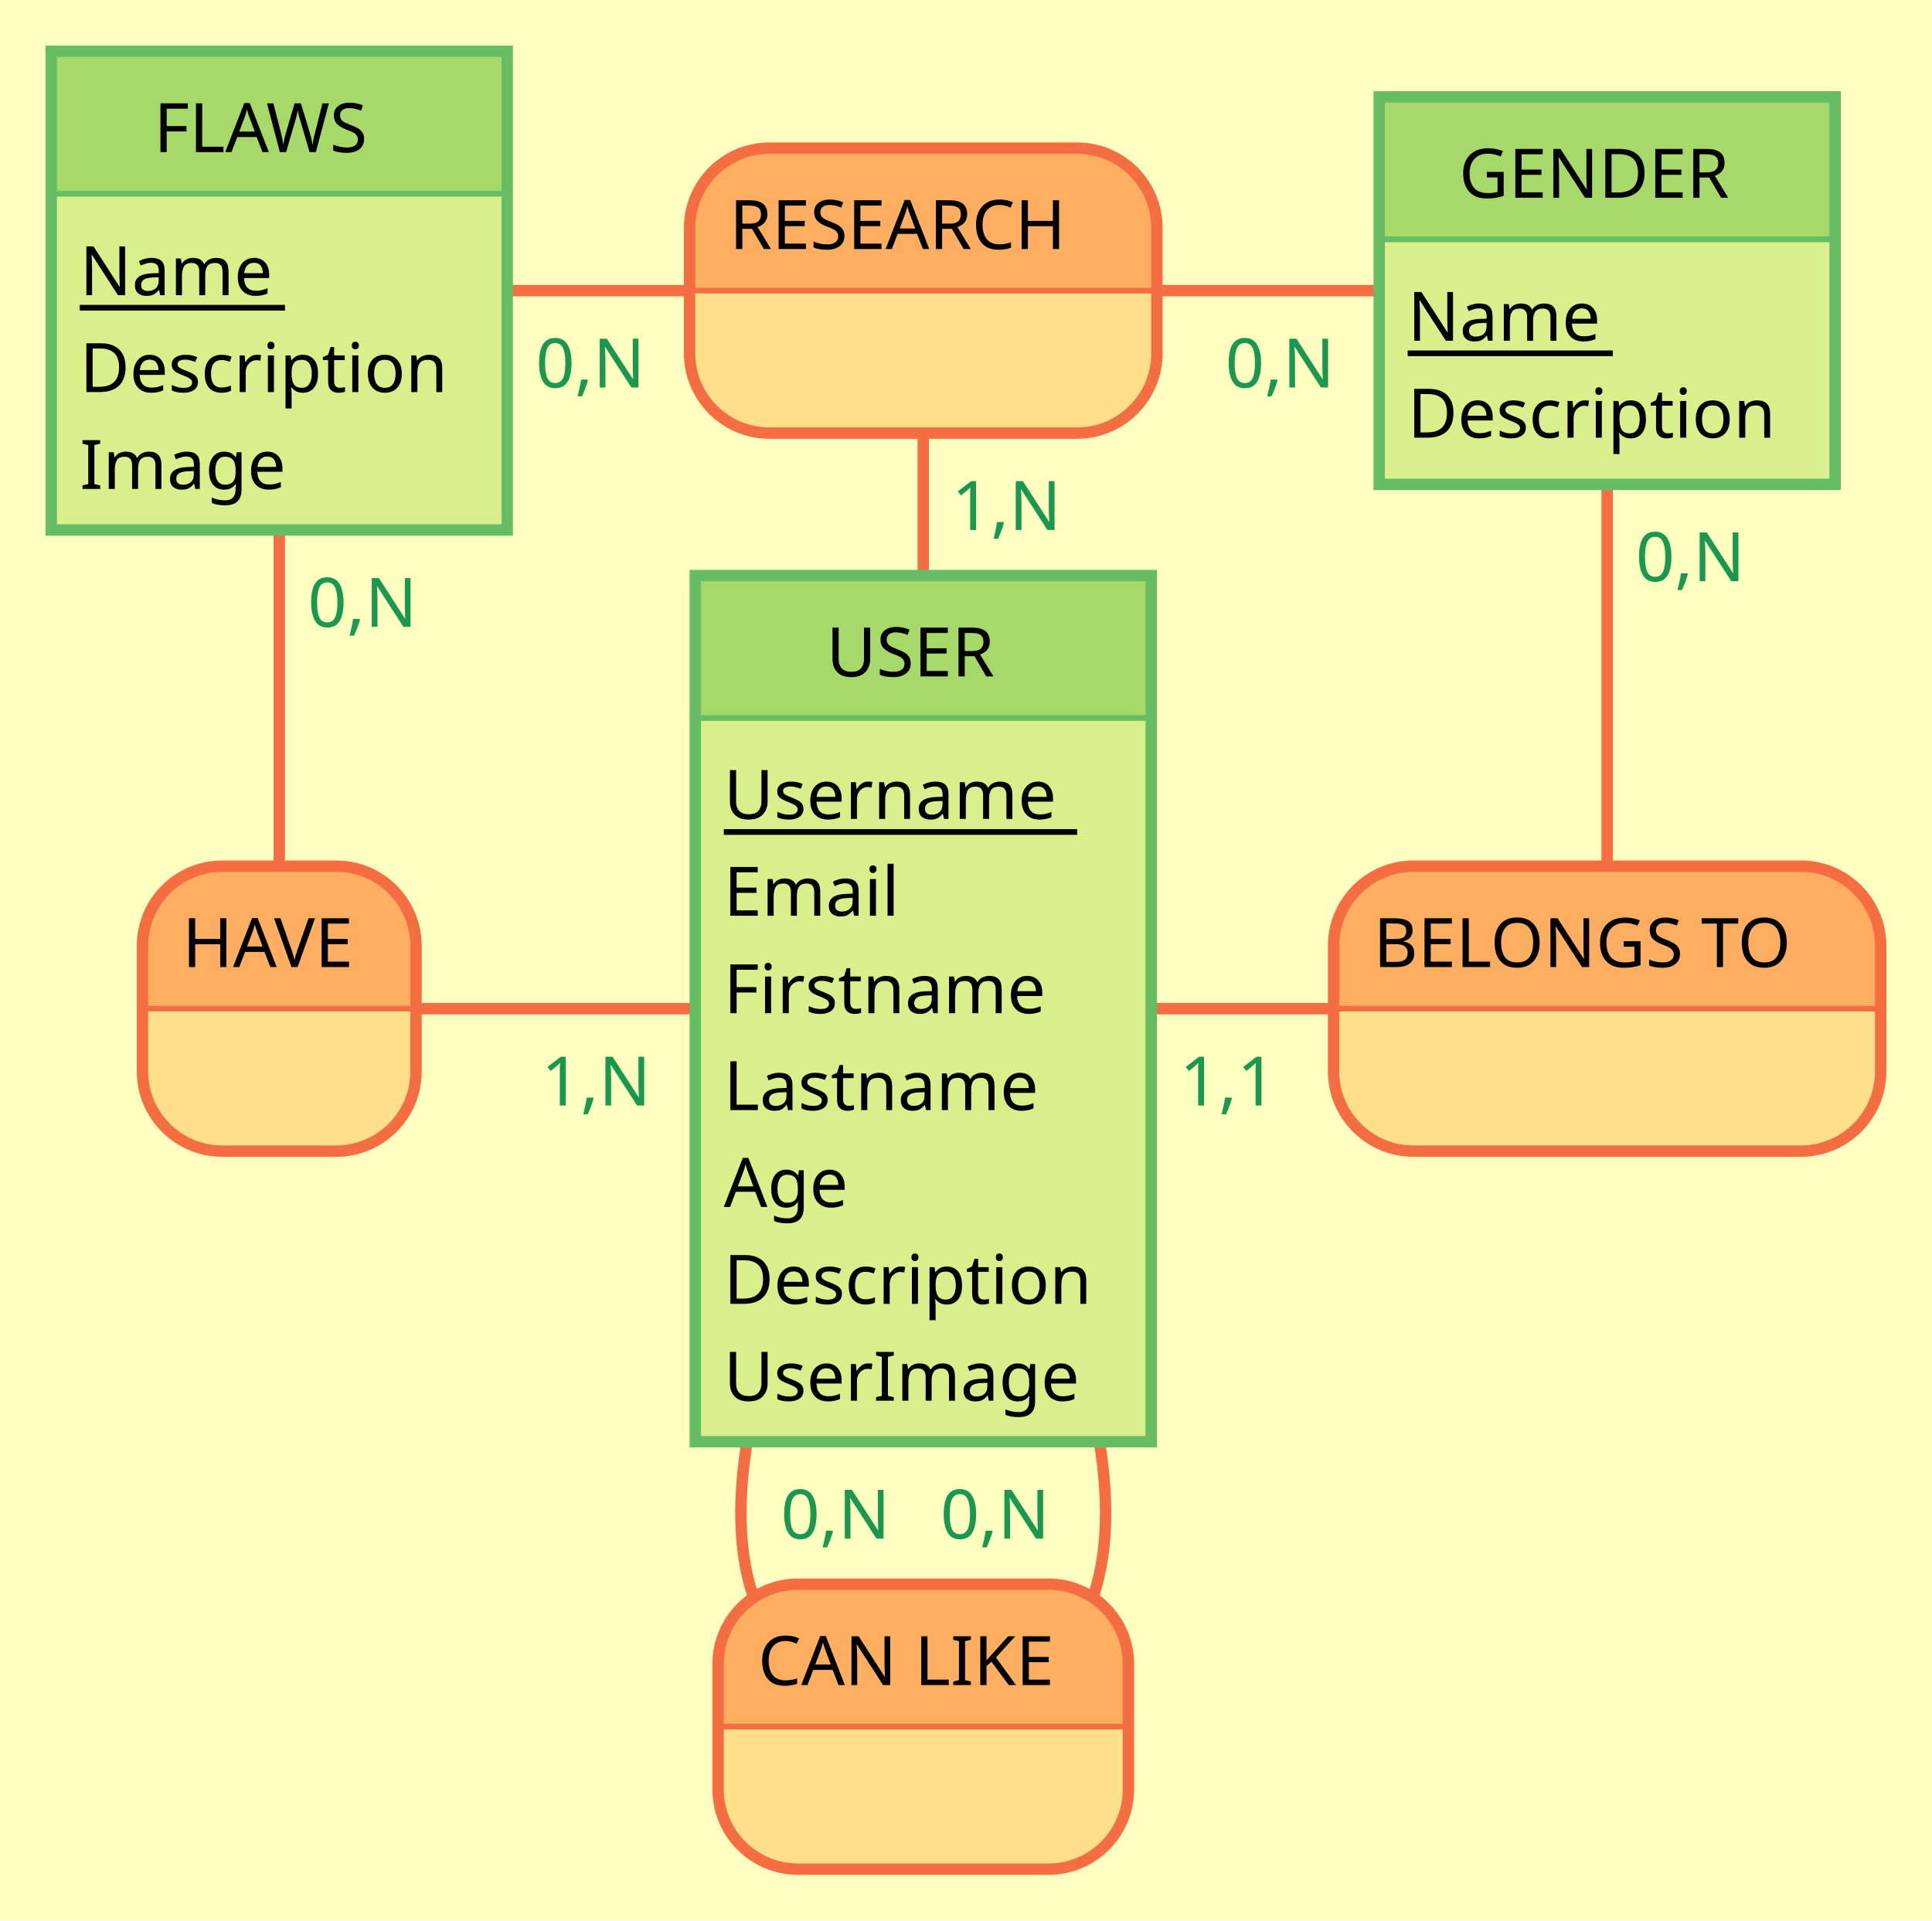
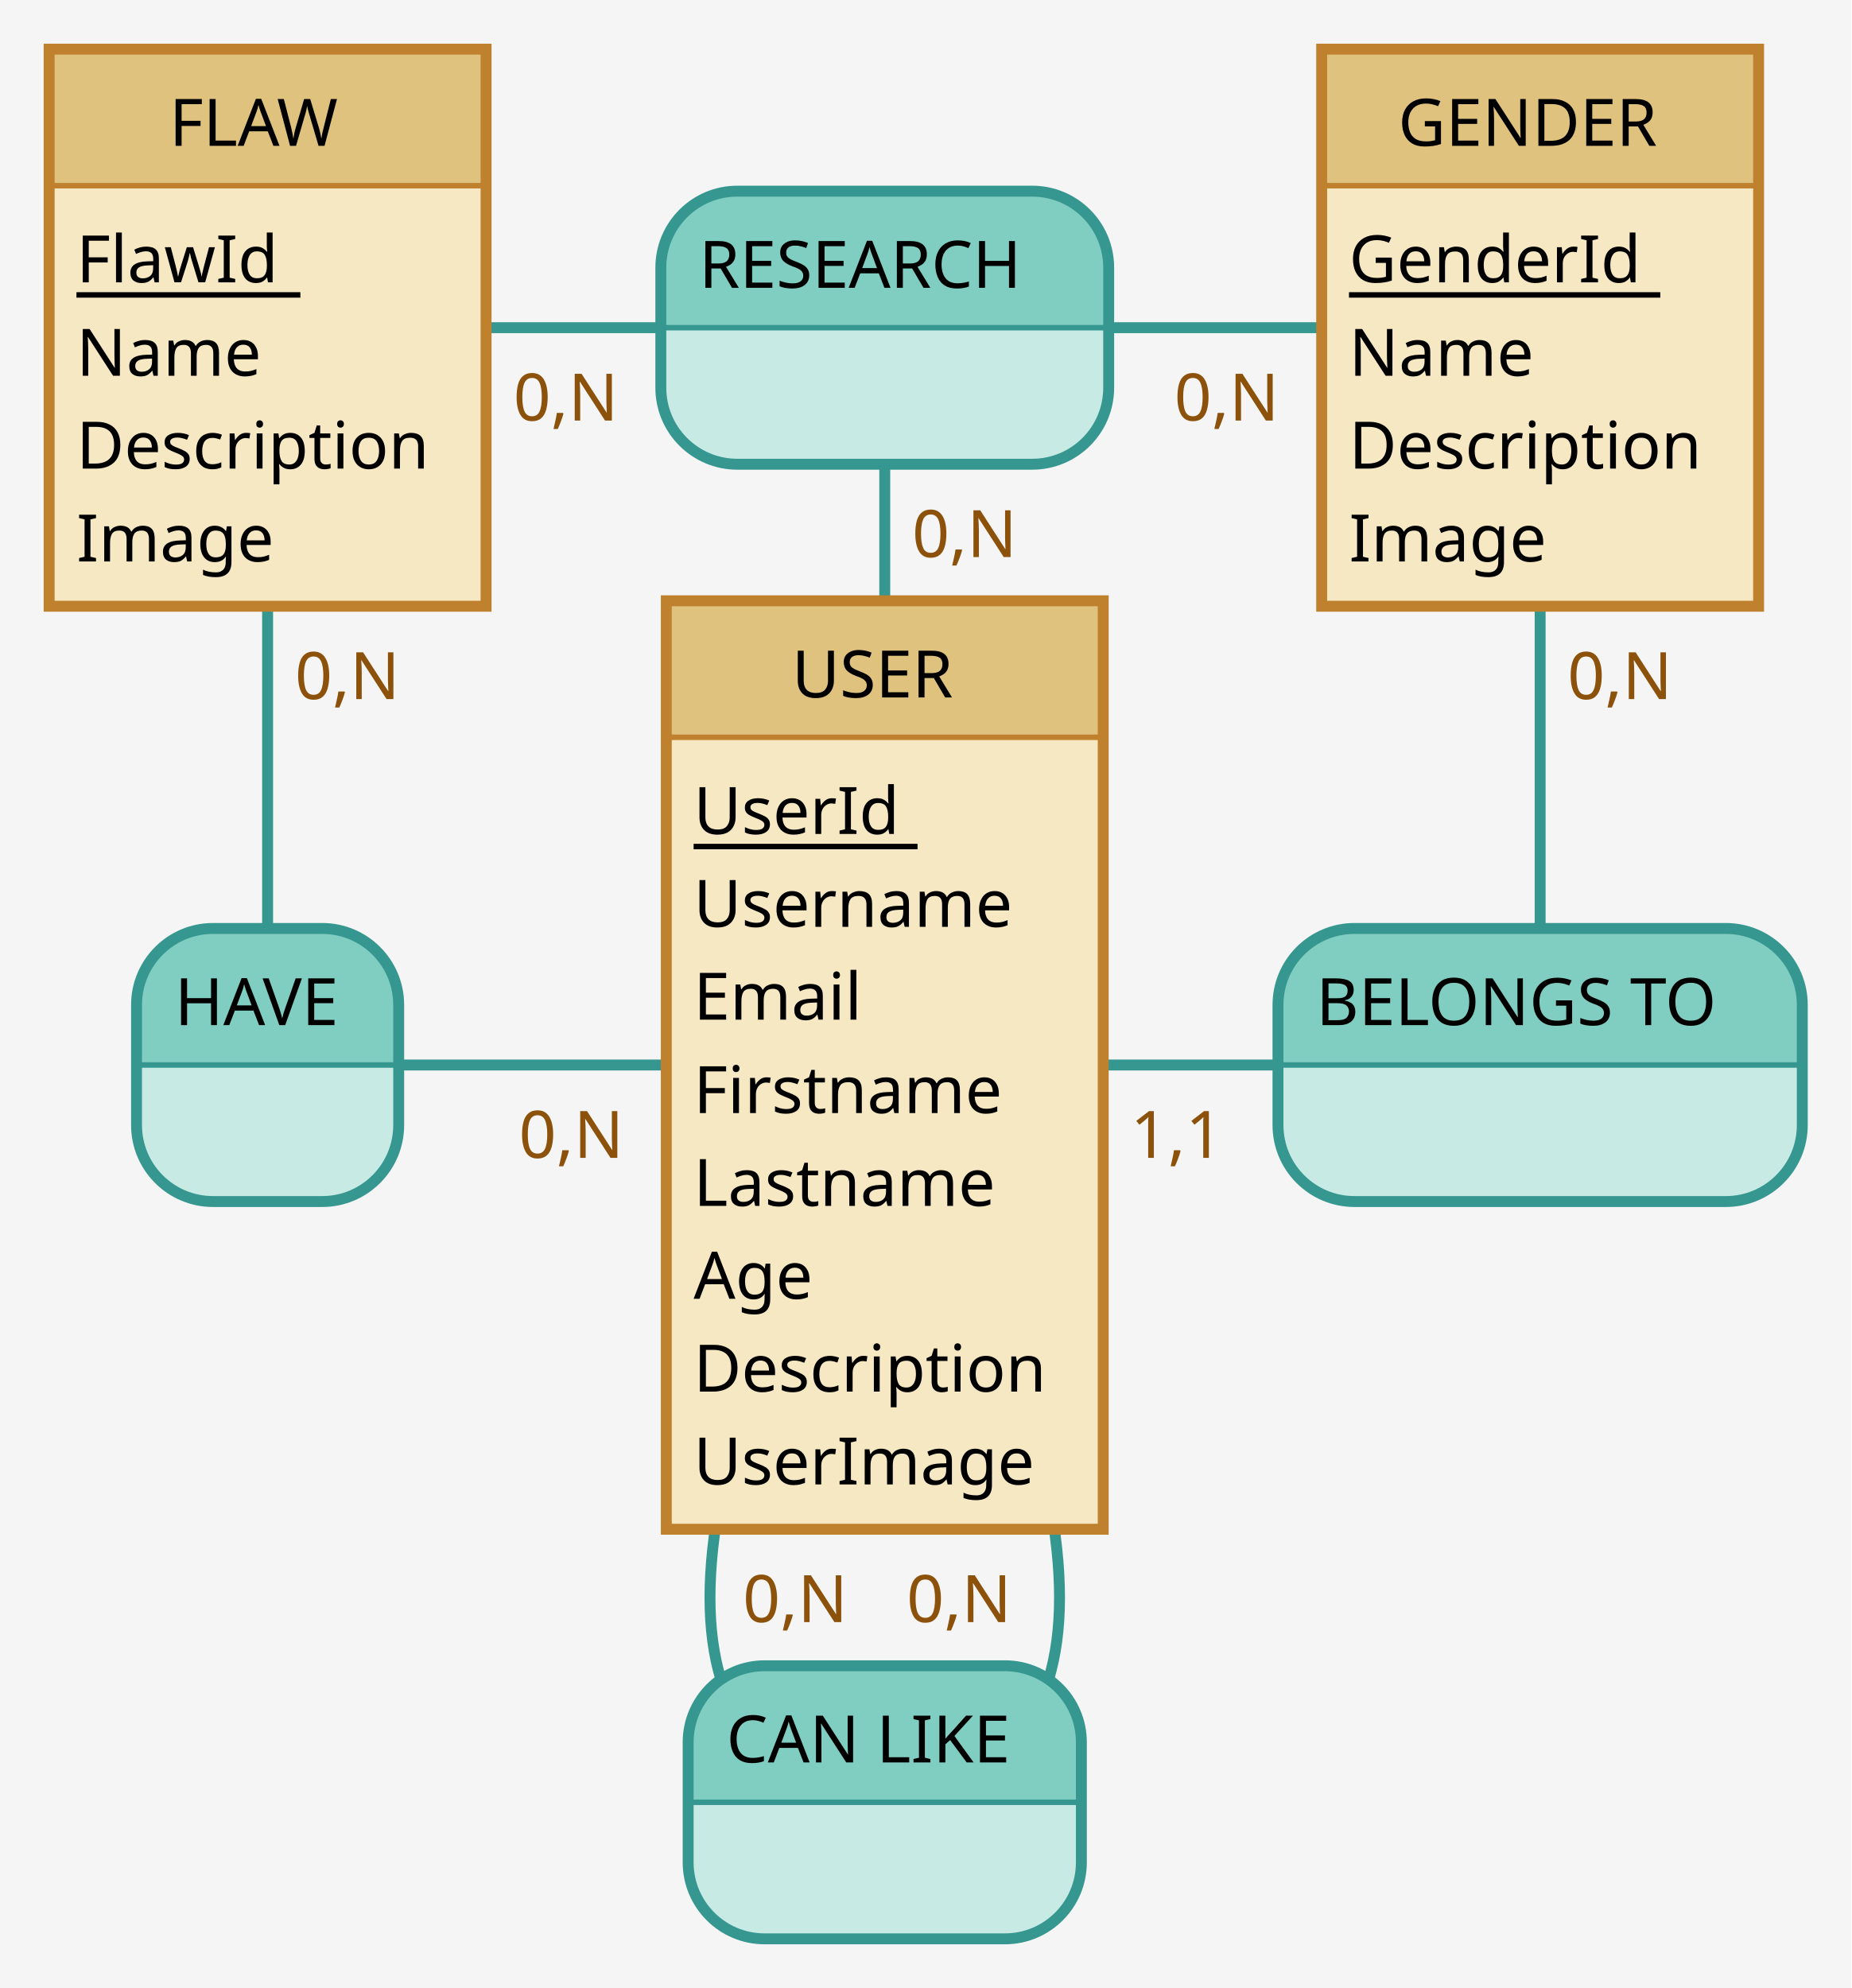
- <svg xmlns="http://www.w3.org/2000/svg" width="339" height="337" view_box="0 0 339 337">\n\n<rect id="frame" x="0" y="0" width="339" height="337" fill="#ffffbf" stroke="none" stroke-width="0" />
-   <path d="M162 177 C 204.667 253.0 204.667 295.0 162 303" fill="none" stroke="#f46d43" stroke-width="2" />
-   <text x="165.0" y="270" fill="#1a9850" font-family="Verdana" font-size="12">0,N</text>
-   <path d="M162 177 C 119.333 253.0 119.333 295.0 162 303" fill="none" stroke="#f46d43" stroke-width="2" />
-   <text x="137.0" y="270" fill="#1a9850" font-family="Verdana" font-size="12">0,N</text>
+ <svg xmlns="http://www.w3.org/2000/svg" width="339" height="364" view_box="0 0 339 364">\n\n<rect id="frame" x="0" y="0" width="339" height="364" fill="#f5f5f5" stroke="none" stroke-width="0" />
+   <path d="M162 195 C 204.667 280.0 204.667 325.0 162 330" fill="none" stroke="#35978f" stroke-width="2" />
+   <text x="166.0" y="297" fill="#8c510a" font-family="Verdana" font-size="12">0,N</text>
+   <path d="M162 195 C 119.333 280.0 119.333 325.0 162 330" fill="none" stroke="#35978f" stroke-width="2" />
+   <text x="136.0" y="297" fill="#8c510a" font-family="Verdana" font-size="12">0,N</text>
  <g id="association-CAN LIKE">
-     <path d="M 184 278 a 14 14 90 0 1 14 14 V 303 h -72 V 292 a 14 14 90 0 1 14 -14" fill="#fdae61" stroke="#fdae61" stroke-width="0" />
-     <path d="M 198 303.0 v 11 a 14 14 90 0 1 -14 14 H 140 a 14 14 90 0 1 -14 -14 V 303.0 H 72" fill="#fee08b" stroke="#fee08b" stroke-width="0" />
-     <rect x="126" y="278" width="72" height="50" fill="none" rx="14" stroke="#f46d43" stroke-width="2" />
-     <line x1="126" y1="303" x2="198" y2="303" stroke="#f46d43" stroke-width="1" />
-     <text x="133" y="295.7" fill="#000000" font-family="Verdana" font-size="12">CAN LIKE</text>
+     <path d="M 184 305 a 14 14 90 0 1 14 14 V 330 h -72 V 319 a 14 14 90 0 1 14 -14" fill="#80cdc1" stroke="#80cdc1" stroke-width="0" />
+     <path d="M 198 330.0 v 11 a 14 14 90 0 1 -14 14 H 140 a 14 14 90 0 1 -14 -14 V 330.0 H 72" fill="#c7eae5" stroke="#c7eae5" stroke-width="0" />
+     <rect x="126" y="305" width="72" height="50" fill="none" rx="14" stroke="#35978f" stroke-width="2" />
+     <line x1="126" y1="330" x2="198" y2="330" stroke="#35978f" stroke-width="1" />
+     <text x="133" y="322.7" fill="#000000" font-family="Verdana" font-size="12">CAN LIKE</text>
  </g>
-   <line x1="282" y1="51" x2="282" y2="177" stroke="#f46d43" stroke-width="2" />
-   <text x="287.0" y="102" fill="#1a9850" font-family="Verdana" font-size="12">0,N</text>
-   <line x1="162" y1="177" x2="282" y2="177" stroke="#f46d43" stroke-width="2" />
-   <text x="207" y="194.0" fill="#1a9850" font-family="Verdana" font-size="12">1,1</text>
+   <line x1="282" y1="60" x2="282" y2="195" stroke="#35978f" stroke-width="2" />
+   <text x="287.0" y="128" fill="#8c510a" font-family="Verdana" font-size="12">0,N</text>
+   <line x1="162" y1="195" x2="282" y2="195" stroke="#35978f" stroke-width="2" />
+   <text x="207" y="212.0" fill="#8c510a" font-family="Verdana" font-size="12">1,1</text>
  <g id="association-BELONGS TO">
-     <path d="M 316 152 a 14 14 90 0 1 14 14 V 177 h -96 V 166 a 14 14 90 0 1 14 -14" fill="#fdae61" stroke="#fdae61" stroke-width="0" />
-     <path d="M 330 177.0 v 11 a 14 14 90 0 1 -14 14 H 248 a 14 14 90 0 1 -14 -14 V 177.0 H 96" fill="#fee08b" stroke="#fee08b" stroke-width="0" />
-     <rect x="234" y="152" width="96" height="50" fill="none" rx="14" stroke="#f46d43" stroke-width="2" />
-     <line x1="234" y1="177" x2="330" y2="177" stroke="#f46d43" stroke-width="1" />
-     <text x="241" y="169.7" fill="#000000" font-family="Verdana" font-size="12">BELONGS TO</text>
+     <path d="M 316 170 a 14 14 90 0 1 14 14 V 195 h -96 V 184 a 14 14 90 0 1 14 -14" fill="#80cdc1" stroke="#80cdc1" stroke-width="0" />
+     <path d="M 330 195.0 v 11 a 14 14 90 0 1 -14 14 H 248 a 14 14 90 0 1 -14 -14 V 195.0 H 96" fill="#c7eae5" stroke="#c7eae5" stroke-width="0" />
+     <rect x="234" y="170" width="96" height="50" fill="none" rx="14" stroke="#35978f" stroke-width="2" />
+     <line x1="234" y1="195" x2="330" y2="195" stroke="#35978f" stroke-width="1" />
+     <text x="241" y="187.7" fill="#000000" font-family="Verdana" font-size="12">BELONGS TO</text>
  </g>
-   <line x1="49" y1="51" x2="49" y2="177" stroke="#f46d43" stroke-width="2" />
-   <text x="54.0" y="110" fill="#1a9850" font-family="Verdana" font-size="12">0,N</text>
-   <line x1="162" y1="177" x2="49" y2="177" stroke="#f46d43" stroke-width="2" />
-   <text x="95" y="194.0" fill="#1a9850" font-family="Verdana" font-size="12">1,N</text>
+   <line x1="49" y1="60" x2="49" y2="195" stroke="#35978f" stroke-width="2" />
+   <text x="54.0" y="128" fill="#8c510a" font-family="Verdana" font-size="12">0,N</text>
+   <line x1="162" y1="195" x2="49" y2="195" stroke="#35978f" stroke-width="2" />
+   <text x="95" y="212.0" fill="#8c510a" font-family="Verdana" font-size="12">0,N</text>
  <g id="association-HAVE">
-     <path d="M 59 152 a 14 14 90 0 1 14 14 V 177 h -48 V 166 a 14 14 90 0 1 14 -14" fill="#fdae61" stroke="#fdae61" stroke-width="0" />
-     <path d="M 73 177.0 v 11 a 14 14 90 0 1 -14 14 H 39 a 14 14 90 0 1 -14 -14 V 177.0 H 48" fill="#fee08b" stroke="#fee08b" stroke-width="0" />
-     <rect x="25" y="152" width="48" height="50" fill="none" rx="14" stroke="#f46d43" stroke-width="2" />
-     <line x1="25" y1="177" x2="73" y2="177" stroke="#f46d43" stroke-width="1" />
-     <text x="32" y="169.7" fill="#000000" font-family="Verdana" font-size="12">HAVE</text>
+     <path d="M 59 170 a 14 14 90 0 1 14 14 V 195 h -48 V 184 a 14 14 90 0 1 14 -14" fill="#80cdc1" stroke="#80cdc1" stroke-width="0" />
+     <path d="M 73 195.0 v 11 a 14 14 90 0 1 -14 14 H 39 a 14 14 90 0 1 -14 -14 V 195.0 H 48" fill="#c7eae5" stroke="#c7eae5" stroke-width="0" />
+     <rect x="25" y="170" width="48" height="50" fill="none" rx="14" stroke="#35978f" stroke-width="2" />
+     <line x1="25" y1="195" x2="73" y2="195" stroke="#35978f" stroke-width="1" />
+     <text x="32" y="187.7" fill="#000000" font-family="Verdana" font-size="12">HAVE</text>
  </g>
-   <line x1="162" y1="177" x2="162" y2="51" stroke="#f46d43" stroke-width="2" />
-   <text x="167.0" y="93" fill="#1a9850" font-family="Verdana" font-size="12">1,N</text>
-   <line x1="282" y1="51" x2="162" y2="51" stroke="#f46d43" stroke-width="2" />
-   <text x="215" y="68.0" fill="#1a9850" font-family="Verdana" font-size="12">0,N</text>
-   <line x1="49" y1="51" x2="162" y2="51" stroke="#f46d43" stroke-width="2" />
-   <text x="94" y="68.0" fill="#1a9850" font-family="Verdana" font-size="12">0,N</text>
+   <line x1="162" y1="195" x2="162" y2="60" stroke="#35978f" stroke-width="2" />
+   <text x="167.0" y="102" fill="#8c510a" font-family="Verdana" font-size="12">0,N</text>
+   <line x1="282" y1="60" x2="162" y2="60" stroke="#35978f" stroke-width="2" />
+   <text x="215" y="77.0" fill="#8c510a" font-family="Verdana" font-size="12">0,N</text>
+   <line x1="49" y1="60" x2="162" y2="60" stroke="#35978f" stroke-width="2" />
+   <text x="94" y="77.0" fill="#8c510a" font-family="Verdana" font-size="12">0,N</text>
  <g id="association-RESEARCH">
-     <path d="M 189 26 a 14 14 90 0 1 14 14 V 51 h -82 V 40 a 14 14 90 0 1 14 -14" fill="#fdae61" stroke="#fdae61" stroke-width="0" />
-     <path d="M 203 51.0 v 11 a 14 14 90 0 1 -14 14 H 135 a 14 14 90 0 1 -14 -14 V 51.0 H 82" fill="#fee08b" stroke="#fee08b" stroke-width="0" />
-     <rect x="121" y="26" width="82" height="50" fill="none" rx="14" stroke="#f46d43" stroke-width="2" />
-     <line x1="121" y1="51" x2="203" y2="51" stroke="#f46d43" stroke-width="1" />
-     <text x="128" y="43.7" fill="#000000" font-family="Verdana" font-size="12">RESEARCH</text>
+     <path d="M 189 35 a 14 14 90 0 1 14 14 V 60 h -82 V 49 a 14 14 90 0 1 14 -14" fill="#80cdc1" stroke="#80cdc1" stroke-width="0" />
+     <path d="M 203 60.0 v 11 a 14 14 90 0 1 -14 14 H 135 a 14 14 90 0 1 -14 -14 V 60.0 H 82" fill="#c7eae5" stroke="#c7eae5" stroke-width="0" />
+     <rect x="121" y="35" width="82" height="50" fill="none" rx="14" stroke="#35978f" stroke-width="2" />
+     <line x1="121" y1="60" x2="203" y2="60" stroke="#35978f" stroke-width="1" />
+     <text x="128" y="52.7" fill="#000000" font-family="Verdana" font-size="12">RESEARCH</text>
  </g>
  <g id="entity-GENDER">
    <g id="frame-GENDER">
-       <rect x="242" y="17" width="80" height="25" fill="#a6d96a" stroke="#a6d96a" stroke-width="0" />
-       <rect x="242" y="42.0" width="80" height="43" fill="#d9ef8b" stroke="#d9ef8b" stroke-width="0" />
-       <rect x="242" y="17" width="80" height="68" fill="none" stroke="#66bd63" stroke-width="2" />
-       <line x1="242" y1="42" x2="322" y2="42" stroke="#66bd63" stroke-width="1" />
+       <rect x="242" y="9" width="80" height="25" fill="#dfc27d" stroke="#dfc27d" stroke-width="0" />
+       <rect x="242" y="34.0" width="80" height="77" fill="#f6e8c3" stroke="#f6e8c3" stroke-width="0" />
+       <rect x="242" y="9" width="80" height="102" fill="none" stroke="#bf812d" stroke-width="2" />
+       <line x1="242" y1="34" x2="322" y2="34" stroke="#bf812d" stroke-width="1" />
    </g>
-     <text x="256" y="34.7" fill="#000000" font-family="Verdana" font-size="12">GENDER</text>
-     <text x="247" y="59.8" fill="#000000" font-family="Verdana" font-size="12">Name</text>
-     <line x1="247" y1="62" x2="283" y2="62" stroke="#000000" stroke-width="1" />
-     <text x="247" y="76.8" fill="#000000" font-family="Verdana" font-size="12">Description</text>
+     <text x="256" y="26.7" fill="#000000" font-family="Verdana" font-size="12">GENDER</text>
+     <text x="247" y="51.7" fill="#000000" font-family="Verdana" font-size="12">GenderId</text>
+     <line x1="247" y1="54" x2="304" y2="54" stroke="#000000" stroke-width="1" />
+     <text x="247" y="68.8" fill="#000000" font-family="Verdana" font-size="12">Name</text>
+     <text x="247" y="85.8" fill="#000000" font-family="Verdana" font-size="12">Description</text>
+     <text x="247" y="102.8" fill="#000000" font-family="Verdana" font-size="12">Image</text>
  </g>
-   <g id="entity-FLAWS">
-     <g id="frame-FLAWS">
-       <rect x="9" y="9" width="80" height="25" fill="#a6d96a" stroke="#a6d96a" stroke-width="0" />
-       <rect x="9" y="34.0" width="80" height="59" fill="#d9ef8b" stroke="#d9ef8b" stroke-width="0" />
-       <rect x="9" y="9" width="80" height="84" fill="none" stroke="#66bd63" stroke-width="2" />
-       <line x1="9" y1="34" x2="89" y2="34" stroke="#66bd63" stroke-width="1" />
+   <g id="entity-FLAW">
+     <g id="frame-FLAW">
+       <rect x="9" y="9" width="80" height="25" fill="#dfc27d" stroke="#dfc27d" stroke-width="0" />
+       <rect x="9" y="34.0" width="80" height="77" fill="#f6e8c3" stroke="#f6e8c3" stroke-width="0" />
+       <rect x="9" y="9" width="80" height="102" fill="none" stroke="#bf812d" stroke-width="2" />
+       <line x1="9" y1="34" x2="89" y2="34" stroke="#bf812d" stroke-width="1" />
    </g>
-     <text x="27" y="26.7" fill="#000000" font-family="Verdana" font-size="12">FLAWS</text>
-     <text x="14" y="51.8" fill="#000000" font-family="Verdana" font-size="12">Name</text>
-     <line x1="14" y1="54" x2="50" y2="54" stroke="#000000" stroke-width="1" />
-     <text x="14" y="68.8" fill="#000000" font-family="Verdana" font-size="12">Description</text>
-     <text x="14" y="85.8" fill="#000000" font-family="Verdana" font-size="12">Image</text>
+     <text x="31" y="26.7" fill="#000000" font-family="Verdana" font-size="12">FLAW</text>
+     <text x="14" y="51.7" fill="#000000" font-family="Verdana" font-size="12">FlawId</text>
+     <line x1="14" y1="54" x2="55" y2="54" stroke="#000000" stroke-width="1" />
+     <text x="14" y="68.8" fill="#000000" font-family="Verdana" font-size="12">Name</text>
+     <text x="14" y="85.8" fill="#000000" font-family="Verdana" font-size="12">Description</text>
+     <text x="14" y="102.8" fill="#000000" font-family="Verdana" font-size="12">Image</text>
  </g>
  <g id="entity-USER">
    <g id="frame-USER">
-       <rect x="122" y="101" width="80" height="25" fill="#a6d96a" stroke="#a6d96a" stroke-width="0" />
-       <rect x="122" y="126.0" width="80" height="127" fill="#d9ef8b" stroke="#d9ef8b" stroke-width="0" />
-       <rect x="122" y="101" width="80" height="152" fill="none" stroke="#66bd63" stroke-width="2" />
-       <line x1="122" y1="126" x2="202" y2="126" stroke="#66bd63" stroke-width="1" />
+       <rect x="122" y="110" width="80" height="25" fill="#dfc27d" stroke="#dfc27d" stroke-width="0" />
+       <rect x="122" y="135.0" width="80" height="145" fill="#f6e8c3" stroke="#f6e8c3" stroke-width="0" />
+       <rect x="122" y="110" width="80" height="170" fill="none" stroke="#bf812d" stroke-width="2" />
+       <line x1="122" y1="135" x2="202" y2="135" stroke="#bf812d" stroke-width="1" />
    </g>
-     <text x="145" y="118.7" fill="#000000" font-family="Verdana" font-size="12">USER</text>
-     <text x="127" y="143.7" fill="#000000" font-family="Verdana" font-size="12">Username</text>
-     <line x1="127" y1="146" x2="189" y2="146" stroke="#000000" stroke-width="1" />
-     <text x="127" y="160.7" fill="#000000" font-family="Verdana" font-size="12">Email</text>
-     <text x="127" y="177.8" fill="#000000" font-family="Verdana" font-size="12">Firstname</text>
-     <text x="127" y="194.8" fill="#000000" font-family="Verdana" font-size="12">Lastname</text>
-     <text x="127" y="211.8" fill="#000000" font-family="Verdana" font-size="12">Age</text>
-     <text x="127" y="228.8" fill="#000000" font-family="Verdana" font-size="12">Description</text>
-     <text x="127" y="245.8" fill="#000000" font-family="Verdana" font-size="12">UserImage</text>
+     <text x="145" y="127.7" fill="#000000" font-family="Verdana" font-size="12">USER</text>
+     <text x="127" y="152.7" fill="#000000" font-family="Verdana" font-size="12">UserId</text>
+     <line x1="127" y1="155" x2="168" y2="155" stroke="#000000" stroke-width="1" />
+     <text x="127" y="169.7" fill="#000000" font-family="Verdana" font-size="12">Username</text>
+     <text x="127" y="186.7" fill="#000000" font-family="Verdana" font-size="12">Email</text>
+     <text x="127" y="203.8" fill="#000000" font-family="Verdana" font-size="12">Firstname</text>
+     <text x="127" y="220.8" fill="#000000" font-family="Verdana" font-size="12">Lastname</text>
+     <text x="127" y="237.8" fill="#000000" font-family="Verdana" font-size="12">Age</text>
+     <text x="127" y="254.8" fill="#000000" font-family="Verdana" font-size="12">Description</text>
+     <text x="127" y="271.8" fill="#000000" font-family="Verdana" font-size="12">UserImage</text>
  </g>
</svg>
